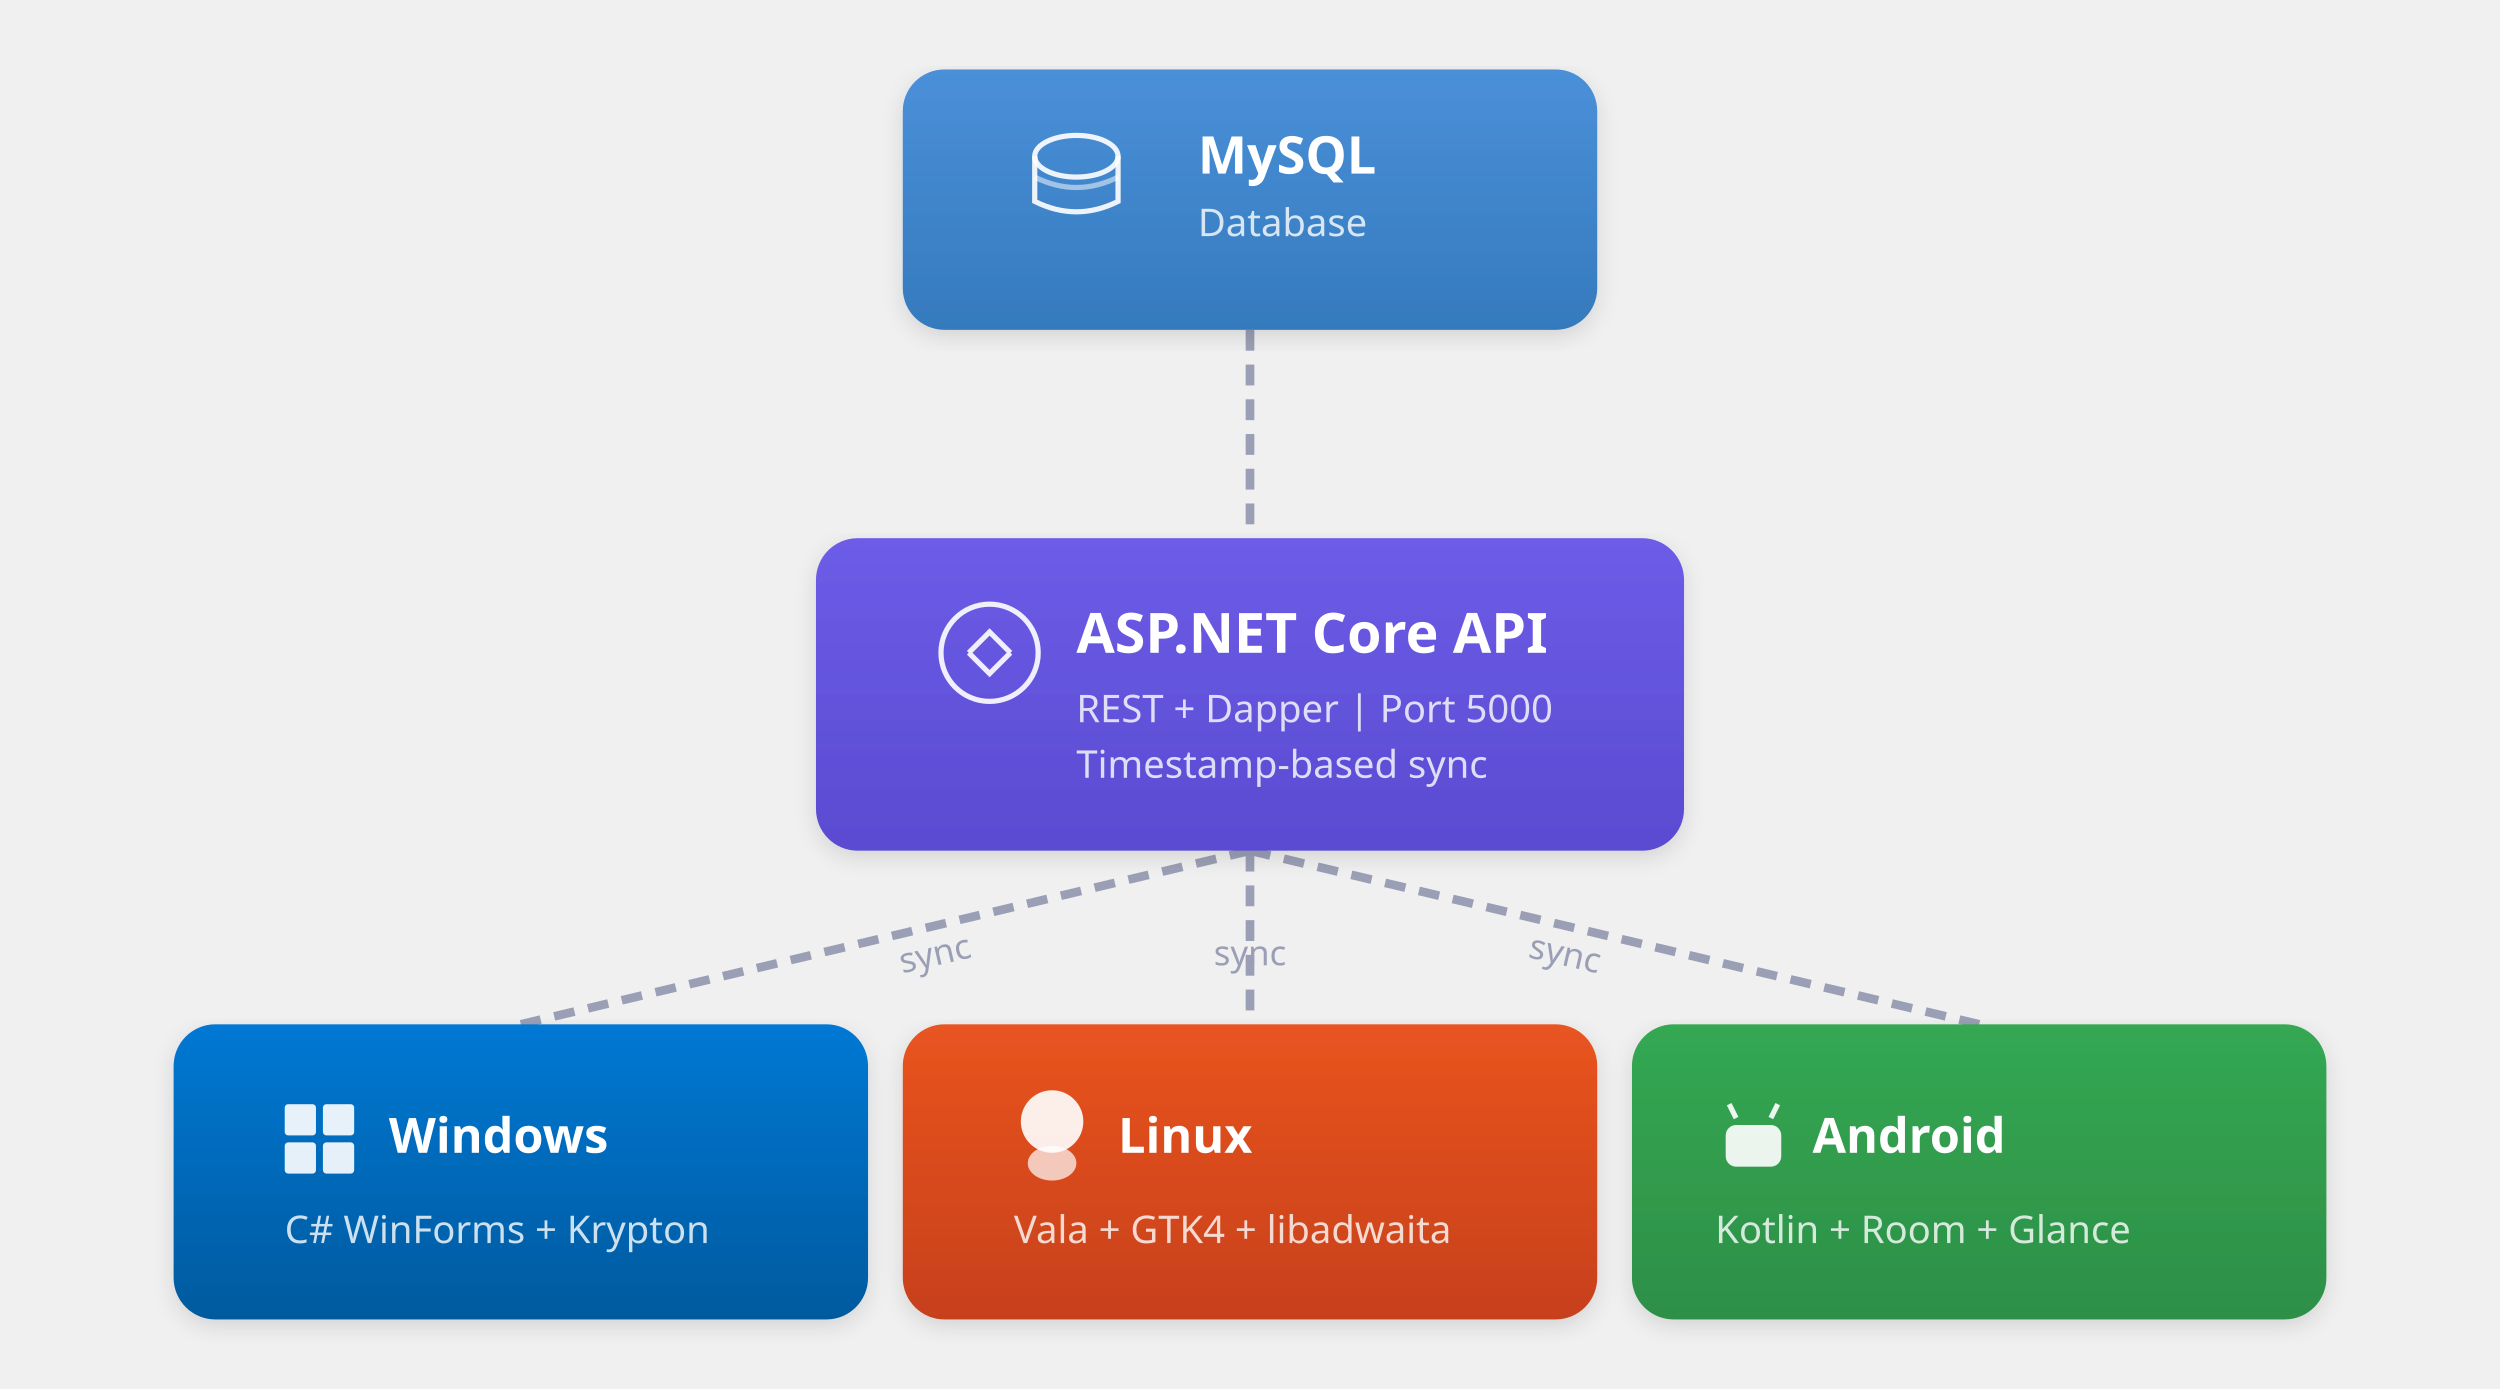
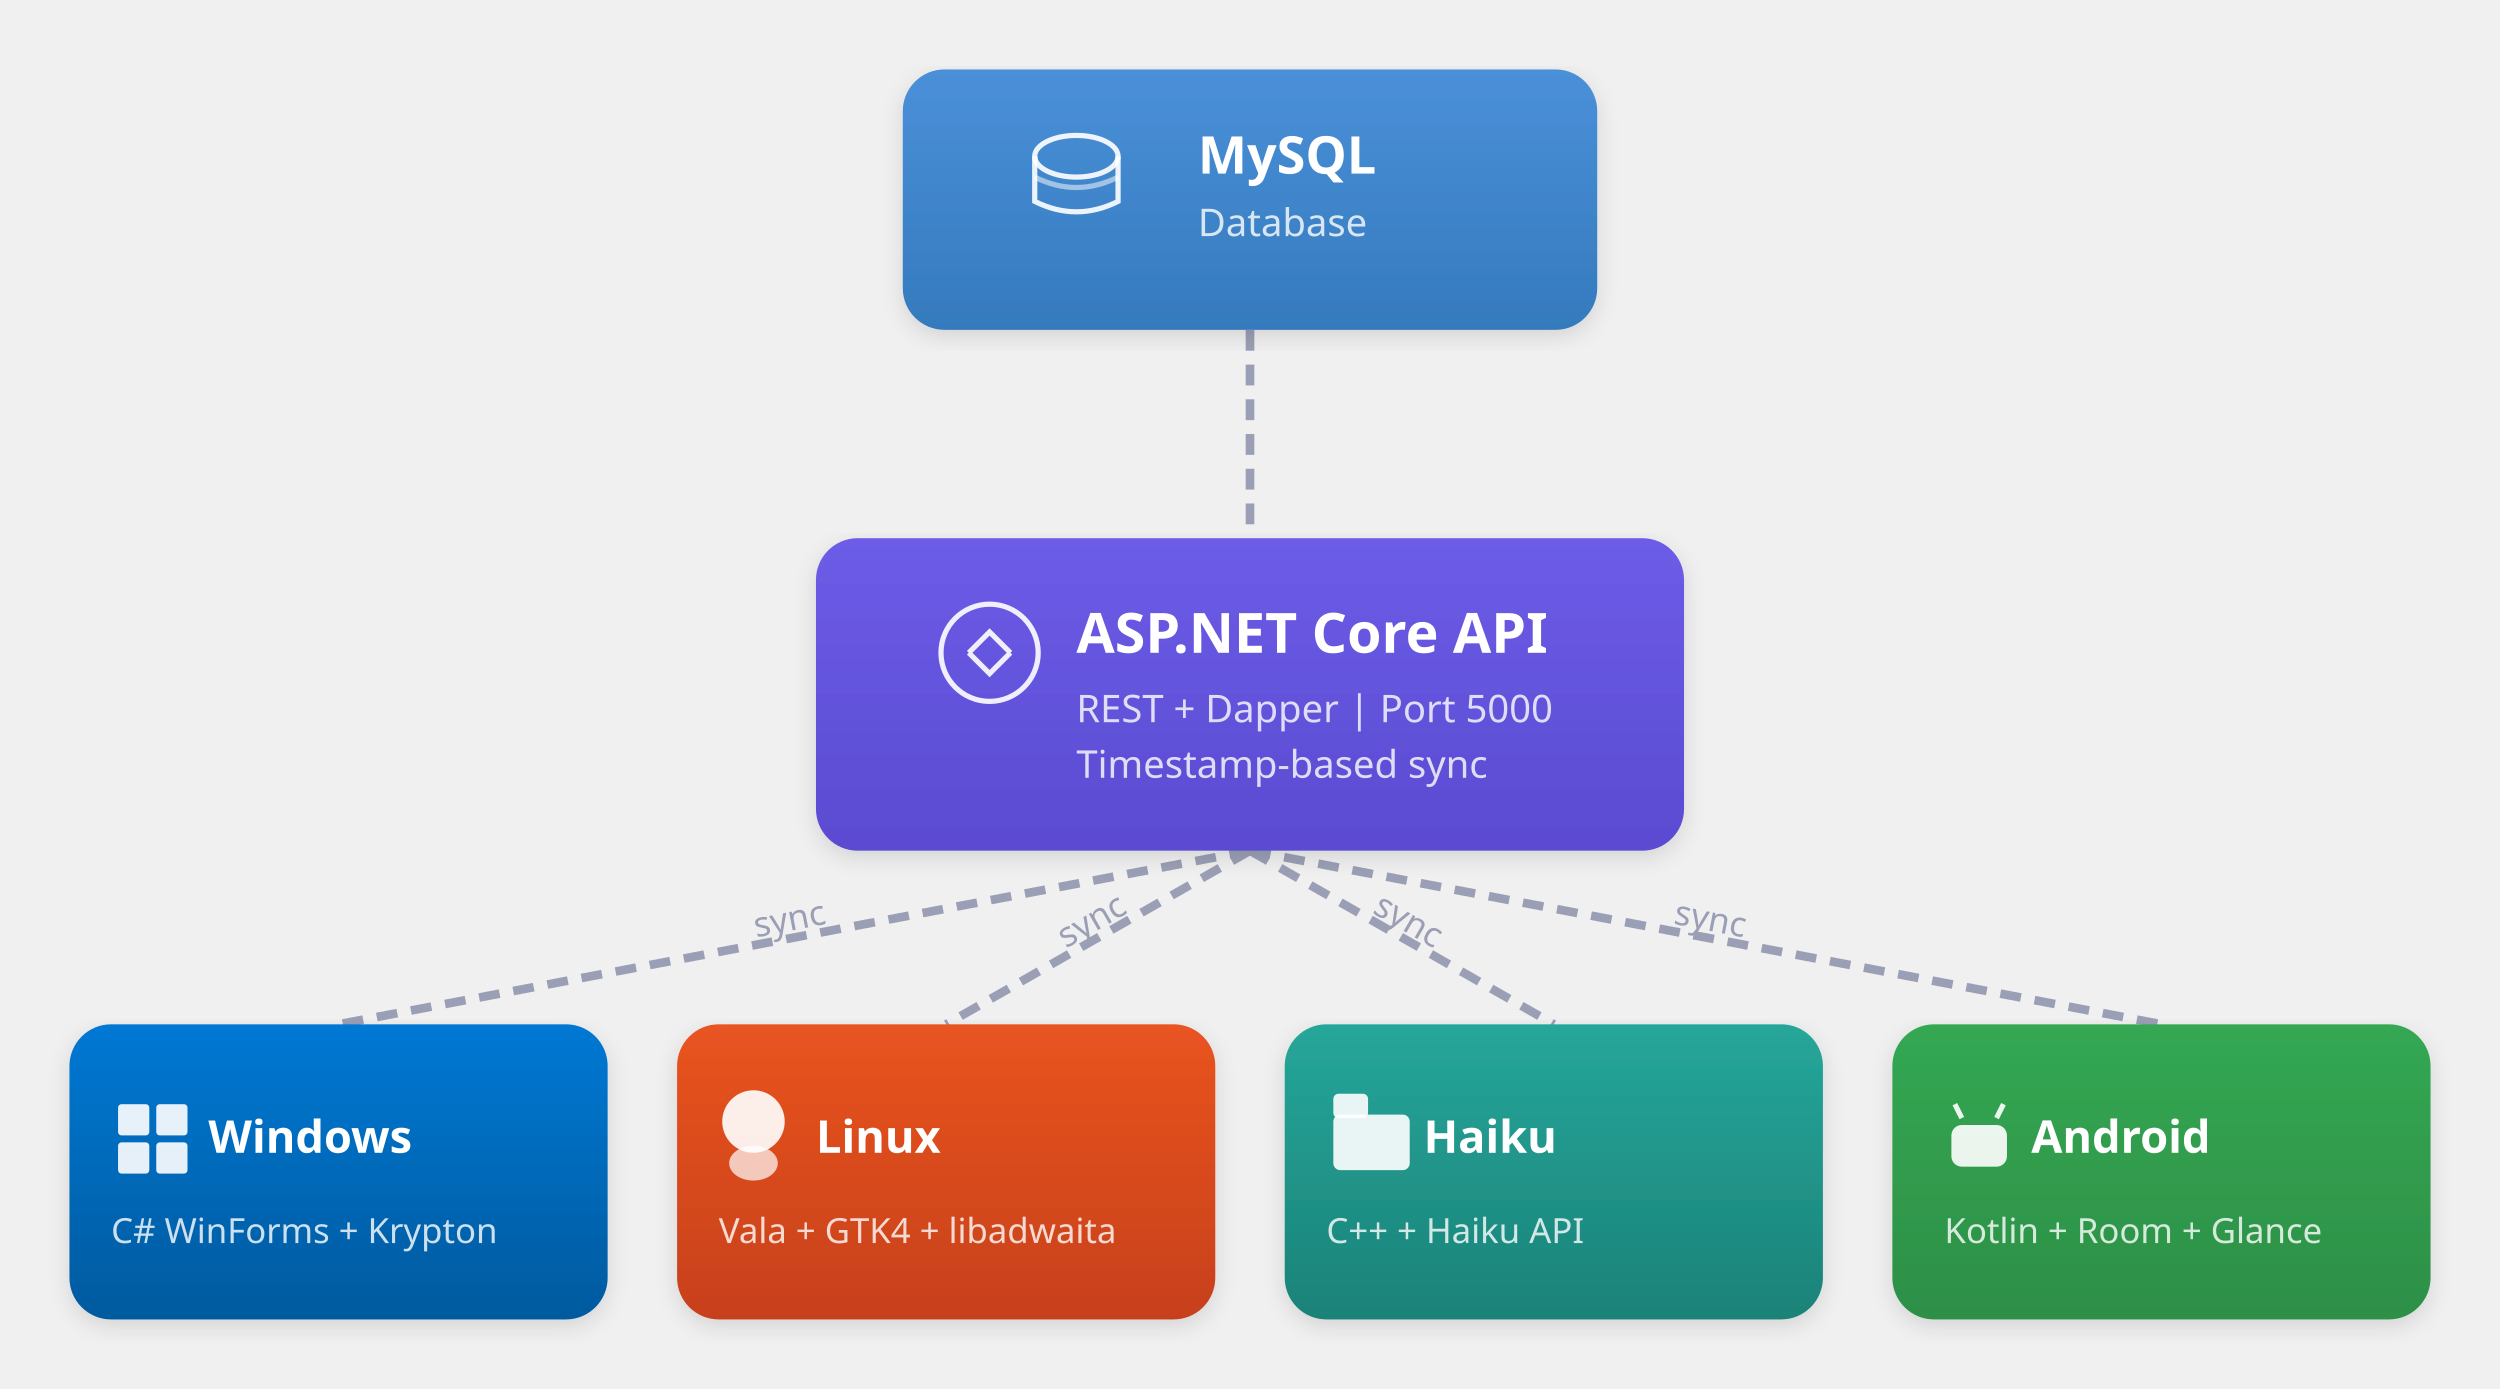
<svg xmlns="http://www.w3.org/2000/svg" viewBox="0 0 720 400" font-family="Segoe UI, system-ui, -apple-system, sans-serif">
  <defs>
    <linearGradient id="dbGrad" x1="0%" y1="0%" x2="0%" y2="100%">
      <stop offset="0%" style="stop-color:#4A90D9;stop-opacity:1" />
      <stop offset="100%" style="stop-color:#357ABD;stop-opacity:1" />
    </linearGradient>
    <linearGradient id="apiGrad" x1="0%" y1="0%" x2="0%" y2="100%">
      <stop offset="0%" style="stop-color:#6C5CE7;stop-opacity:1" />
      <stop offset="100%" style="stop-color:#5A4BD1;stop-opacity:1" />
    </linearGradient>
    <linearGradient id="winGrad" x1="0%" y1="0%" x2="0%" y2="100%">
      <stop offset="0%" style="stop-color:#0078D4;stop-opacity:1" />
      <stop offset="100%" style="stop-color:#005A9E;stop-opacity:1" />
    </linearGradient>
    <linearGradient id="linGrad" x1="0%" y1="0%" x2="0%" y2="100%">
      <stop offset="0%" style="stop-color:#E95420;stop-opacity:1" />
      <stop offset="100%" style="stop-color:#C7401A;stop-opacity:1" />
    </linearGradient>
    <linearGradient id="andGrad" x1="0%" y1="0%" x2="0%" y2="100%">
      <stop offset="0%" style="stop-color:#34A853;stop-opacity:1" />
      <stop offset="100%" style="stop-color:#2D8F47;stop-opacity:1" />
    </linearGradient>
+     <linearGradient id="haiGrad" x1="0%" y1="0%" x2="0%" y2="100%">
+       <stop offset="0%" style="stop-color:#26A69A;stop-opacity:1" />
+       <stop offset="100%" style="stop-color:#1B8278;stop-opacity:1" />
+     </linearGradient>
    <filter id="shadow" x="-4%" y="-4%" width="108%" height="112%">
      <feDropShadow dx="0" dy="2" stdDeviation="3" flood-color="#000" flood-opacity="0.12" />
    </filter>
  </defs>
  <line x1="360" y1="95" x2="360" y2="155" stroke="#9B9FB5" stroke-width="2.5" stroke-dasharray="6,4" />
-   <line x1="360" y1="245" x2="150" y2="295" stroke="#9B9FB5" stroke-width="2.5" stroke-dasharray="6,4" />
-   <line x1="360" y1="245" x2="360" y2="295" stroke="#9B9FB5" stroke-width="2.5" stroke-dasharray="6,4" />
-   <line x1="360" y1="245" x2="570" y2="295" stroke="#9B9FB5" stroke-width="2.5" stroke-dasharray="6,4" />
-   <text x="270" y="278" font-size="10" fill="#9B9FB5" text-anchor="middle" transform="rotate(-13, 270, 278)">sync</text>
-   <text x="360" y="278" font-size="10" fill="#9B9FB5" text-anchor="middle">sync</text>
-   <text x="450" y="278" font-size="10" fill="#9B9FB5" text-anchor="middle" transform="rotate(13, 450, 278)">sync</text>
+   <line x1="360" y1="245" x2="97.5" y2="295" stroke="#9B9FB5" stroke-width="2.5" stroke-dasharray="6,4" />
+   <line x1="360" y1="245" x2="272.5" y2="295" stroke="#9B9FB5" stroke-width="2.5" stroke-dasharray="6,4" />
+   <line x1="360" y1="245" x2="447.5" y2="295" stroke="#9B9FB5" stroke-width="2.5" stroke-dasharray="6,4" />
+   <line x1="360" y1="245" x2="622.5" y2="295" stroke="#9B9FB5" stroke-width="2.5" stroke-dasharray="6,4" />
+   <text x="228" y="268" font-size="10" fill="#9B9FB5" text-anchor="middle" transform="rotate(-11, 228, 268)">sync</text>
+   <text x="316" y="268" font-size="10" fill="#9B9FB5" text-anchor="middle" transform="rotate(-30, 316, 268)">sync</text>
+   <text x="404" y="268" font-size="10" fill="#9B9FB5" text-anchor="middle" transform="rotate(30, 404, 268)">sync</text>
+   <text x="492" y="268" font-size="10" fill="#9B9FB5" text-anchor="middle" transform="rotate(11, 492, 268)">sync</text>
  <g filter="url(#shadow)">
    <rect x="260" y="20" width="200" height="75" rx="12" fill="url(#dbGrad)" />
    <ellipse cx="310" cy="45" rx="12" ry="6" fill="none" stroke="#fff" stroke-width="1.5" opacity="0.9" />
    <path d="M298 45 L298 58 Q310 64 322 58 L322 45" fill="none" stroke="#fff" stroke-width="1.5" opacity="0.9" />
    <line x1="298" y1="51" x2="298" y2="51" stroke="#fff" stroke-width="1.5" opacity="0.5" />
    <path d="M298 51 Q310 57 322 51" fill="none" stroke="#fff" stroke-width="1.5" opacity="0.5" />
    <text x="345" y="50" font-size="15" font-weight="600" fill="#fff" text-anchor="start">MySQL</text>
    <text x="345" y="68" font-size="11" fill="#fff" fill-opacity="0.8" text-anchor="start">Database</text>
  </g>
  <g filter="url(#shadow)">
    <rect x="235" y="155" width="250" height="90" rx="12" fill="url(#apiGrad)" />
    <circle cx="285" cy="188" r="14" fill="none" stroke="#fff" stroke-width="1.5" opacity="0.9" />
    <path d="M279 188 L285 182 L291 188 M279 188 L285 194 L291 188" fill="none" stroke="#fff" stroke-width="1.5" opacity="0.9" />
    <text x="310" y="188" font-size="16" font-weight="600" fill="#fff" text-anchor="start">ASP.NET Core API</text>
    <text x="310" y="208" font-size="11" fill="#fff" fill-opacity="0.8" text-anchor="start">REST + Dapper  |  Port 5000</text>
    <text x="310" y="224" font-size="11" fill="#fff" fill-opacity="0.8" text-anchor="start">Timestamp-based sync</text>
  </g>
  <g filter="url(#shadow)">
-     <rect x="50" y="295" width="200" height="85" rx="12" fill="url(#winGrad)" />
-     <rect x="82" y="318" rx="1" width="9" height="9" fill="#fff" fill-opacity="0.9" />
-     <rect x="93" y="318" rx="1" width="9" height="9" fill="#fff" fill-opacity="0.9" />
-     <rect x="82" y="329" rx="1" width="9" height="9" fill="#fff" fill-opacity="0.9" />
-     <rect x="93" y="329" rx="1" width="9" height="9" fill="#fff" fill-opacity="0.9" />
-     <text x="112" y="332" font-size="14" font-weight="600" fill="#fff" text-anchor="start">Windows</text>
-     <text x="82" y="358" font-size="11" fill="#fff" fill-opacity="0.8">C# WinForms + Krypton</text>
+     <rect x="20" y="295" width="155" height="85" rx="12" fill="url(#winGrad)" />
+     <rect x="34" y="318" rx="1" width="9" height="9" fill="#fff" fill-opacity="0.9" />
+     <rect x="45" y="318" rx="1" width="9" height="9" fill="#fff" fill-opacity="0.9" />
+     <rect x="34" y="329" rx="1" width="9" height="9" fill="#fff" fill-opacity="0.9" />
+     <rect x="45" y="329" rx="1" width="9" height="9" fill="#fff" fill-opacity="0.9" />
+     <text x="60" y="332" font-size="13" font-weight="600" fill="#fff" text-anchor="start">Windows</text>
+     <text x="32" y="358" font-size="10" fill="#fff" fill-opacity="0.8">C# WinForms + Krypton</text>
  </g>
  <g filter="url(#shadow)">
-     <rect x="260" y="295" width="200" height="85" rx="12" fill="url(#linGrad)" />
-     <circle cx="303" cy="323" r="9" fill="#fff" fill-opacity="0.9" />
-     <ellipse cx="303" cy="335" rx="7" ry="5" fill="#fff" fill-opacity="0.7" />
-     <text x="322" y="332" font-size="14" font-weight="600" fill="#fff" text-anchor="start">Linux</text>
-     <text x="292" y="358" font-size="11" fill="#fff" fill-opacity="0.8">Vala + GTK4 + libadwaita</text>
+     <rect x="195" y="295" width="155" height="85" rx="12" fill="url(#linGrad)" />
+     <circle cx="217" cy="323" r="9" fill="#fff" fill-opacity="0.9" />
+     <ellipse cx="217" cy="335" rx="7" ry="5" fill="#fff" fill-opacity="0.7" />
+     <text x="235" y="332" font-size="13" font-weight="600" fill="#fff" text-anchor="start">Linux</text>
+     <text x="207" y="358" font-size="10" fill="#fff" fill-opacity="0.8">Vala + GTK4 + libadwaita</text>
  </g>
  <g filter="url(#shadow)">
-     <rect x="470" y="295" width="200" height="85" rx="12" fill="url(#andGrad)" />
-     <rect x="497" y="324" width="16" height="12" rx="3" fill="#fff" fill-opacity="0.9" />
-     <line x1="500" y1="322" x2="498" y2="318" stroke="#fff" stroke-width="1.5" opacity="0.9" />
-     <line x1="510" y1="322" x2="512" y2="318" stroke="#fff" stroke-width="1.5" opacity="0.9" />
-     <text x="522" y="332" font-size="14" font-weight="600" fill="#fff" text-anchor="start">Android</text>
-     <text x="494" y="358" font-size="11" fill="#fff" fill-opacity="0.8">Kotlin + Room + Glance</text>
+     <rect x="370" y="295" width="155" height="85" rx="12" fill="url(#haiGrad)" />
+     <rect x="384" y="321" width="22" height="16" rx="2" fill="#fff" fill-opacity="0.9" />
+     <rect x="384" y="315" width="10" height="7" rx="1.5" fill="#fff" fill-opacity="0.9" />
+     <text x="410" y="332" font-size="13" font-weight="600" fill="#fff" text-anchor="start">Haiku</text>
+     <text x="382" y="358" font-size="10" fill="#fff" fill-opacity="0.8">C++ + Haiku API</text>
+   </g>
+   <g filter="url(#shadow)">
+     <rect x="545" y="295" width="155" height="85" rx="12" fill="url(#andGrad)" />
+     <rect x="562" y="324" width="16" height="12" rx="3" fill="#fff" fill-opacity="0.9" />
+     <line x1="565" y1="322" x2="563" y2="318" stroke="#fff" stroke-width="1.5" opacity="0.9" />
+     <line x1="575" y1="322" x2="577" y2="318" stroke="#fff" stroke-width="1.5" opacity="0.9" />
+     <text x="585" y="332" font-size="13" font-weight="600" fill="#fff" text-anchor="start">Android</text>
+     <text x="560" y="358" font-size="10" fill="#fff" fill-opacity="0.8">Kotlin + Room + Glance</text>
  </g>
</svg>
